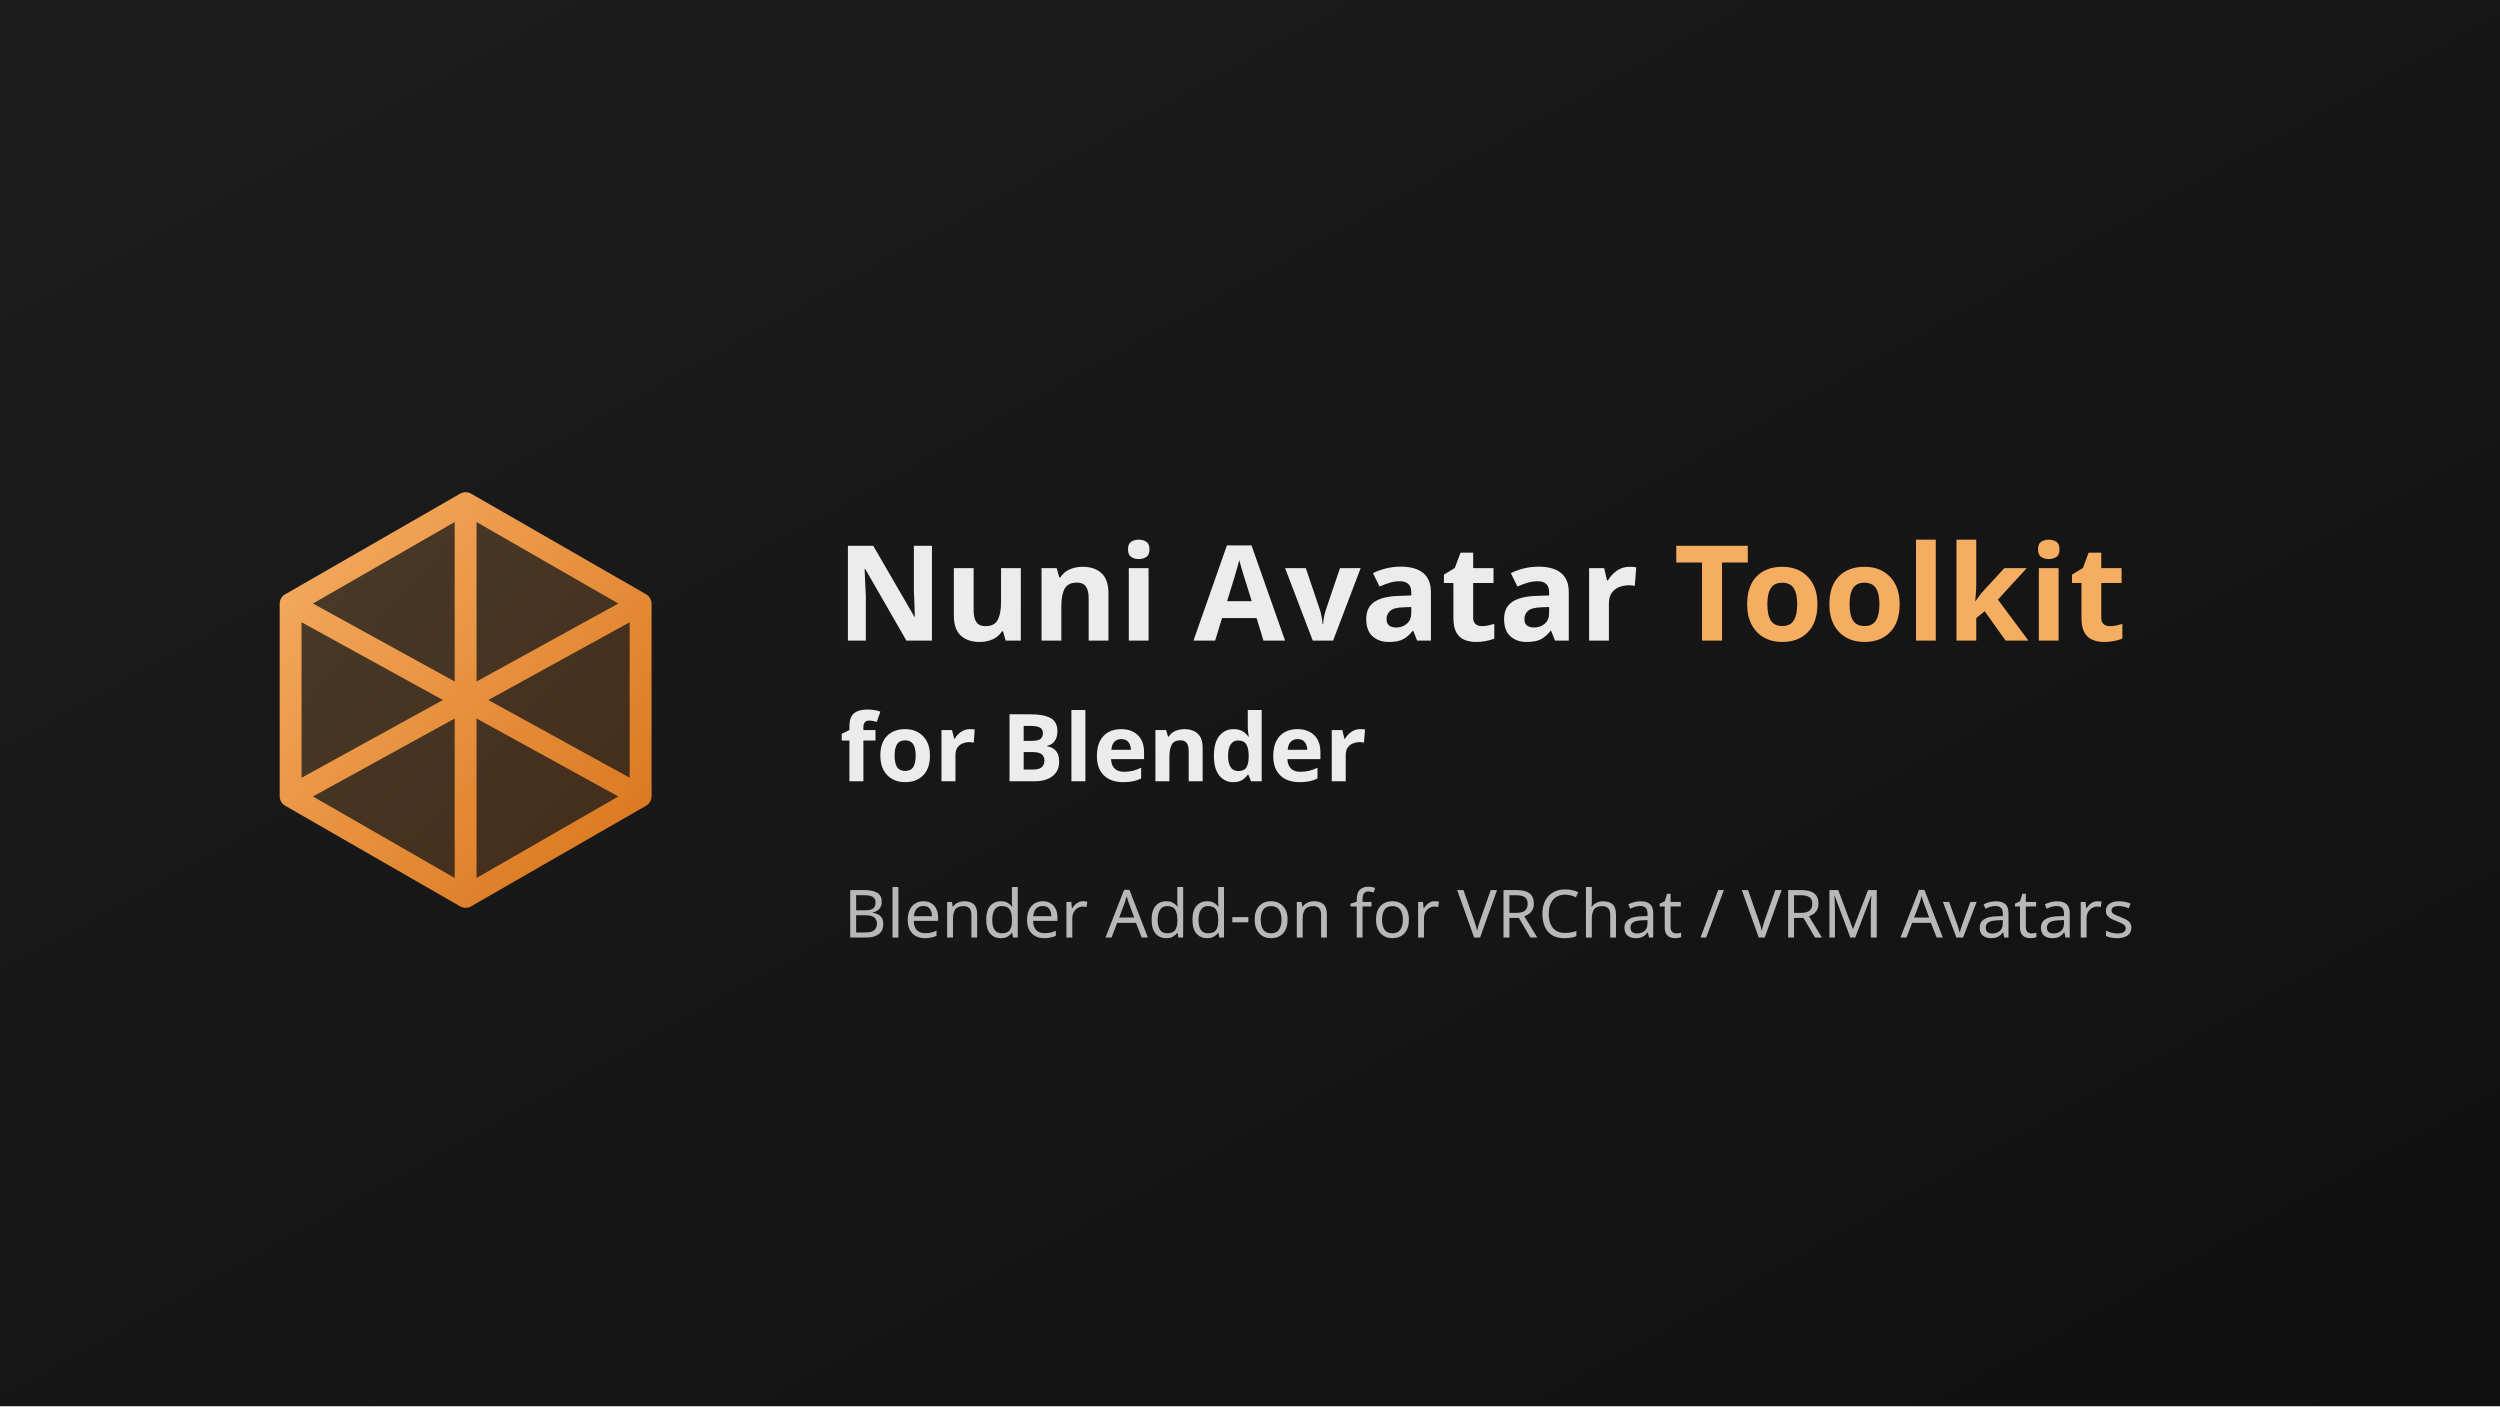
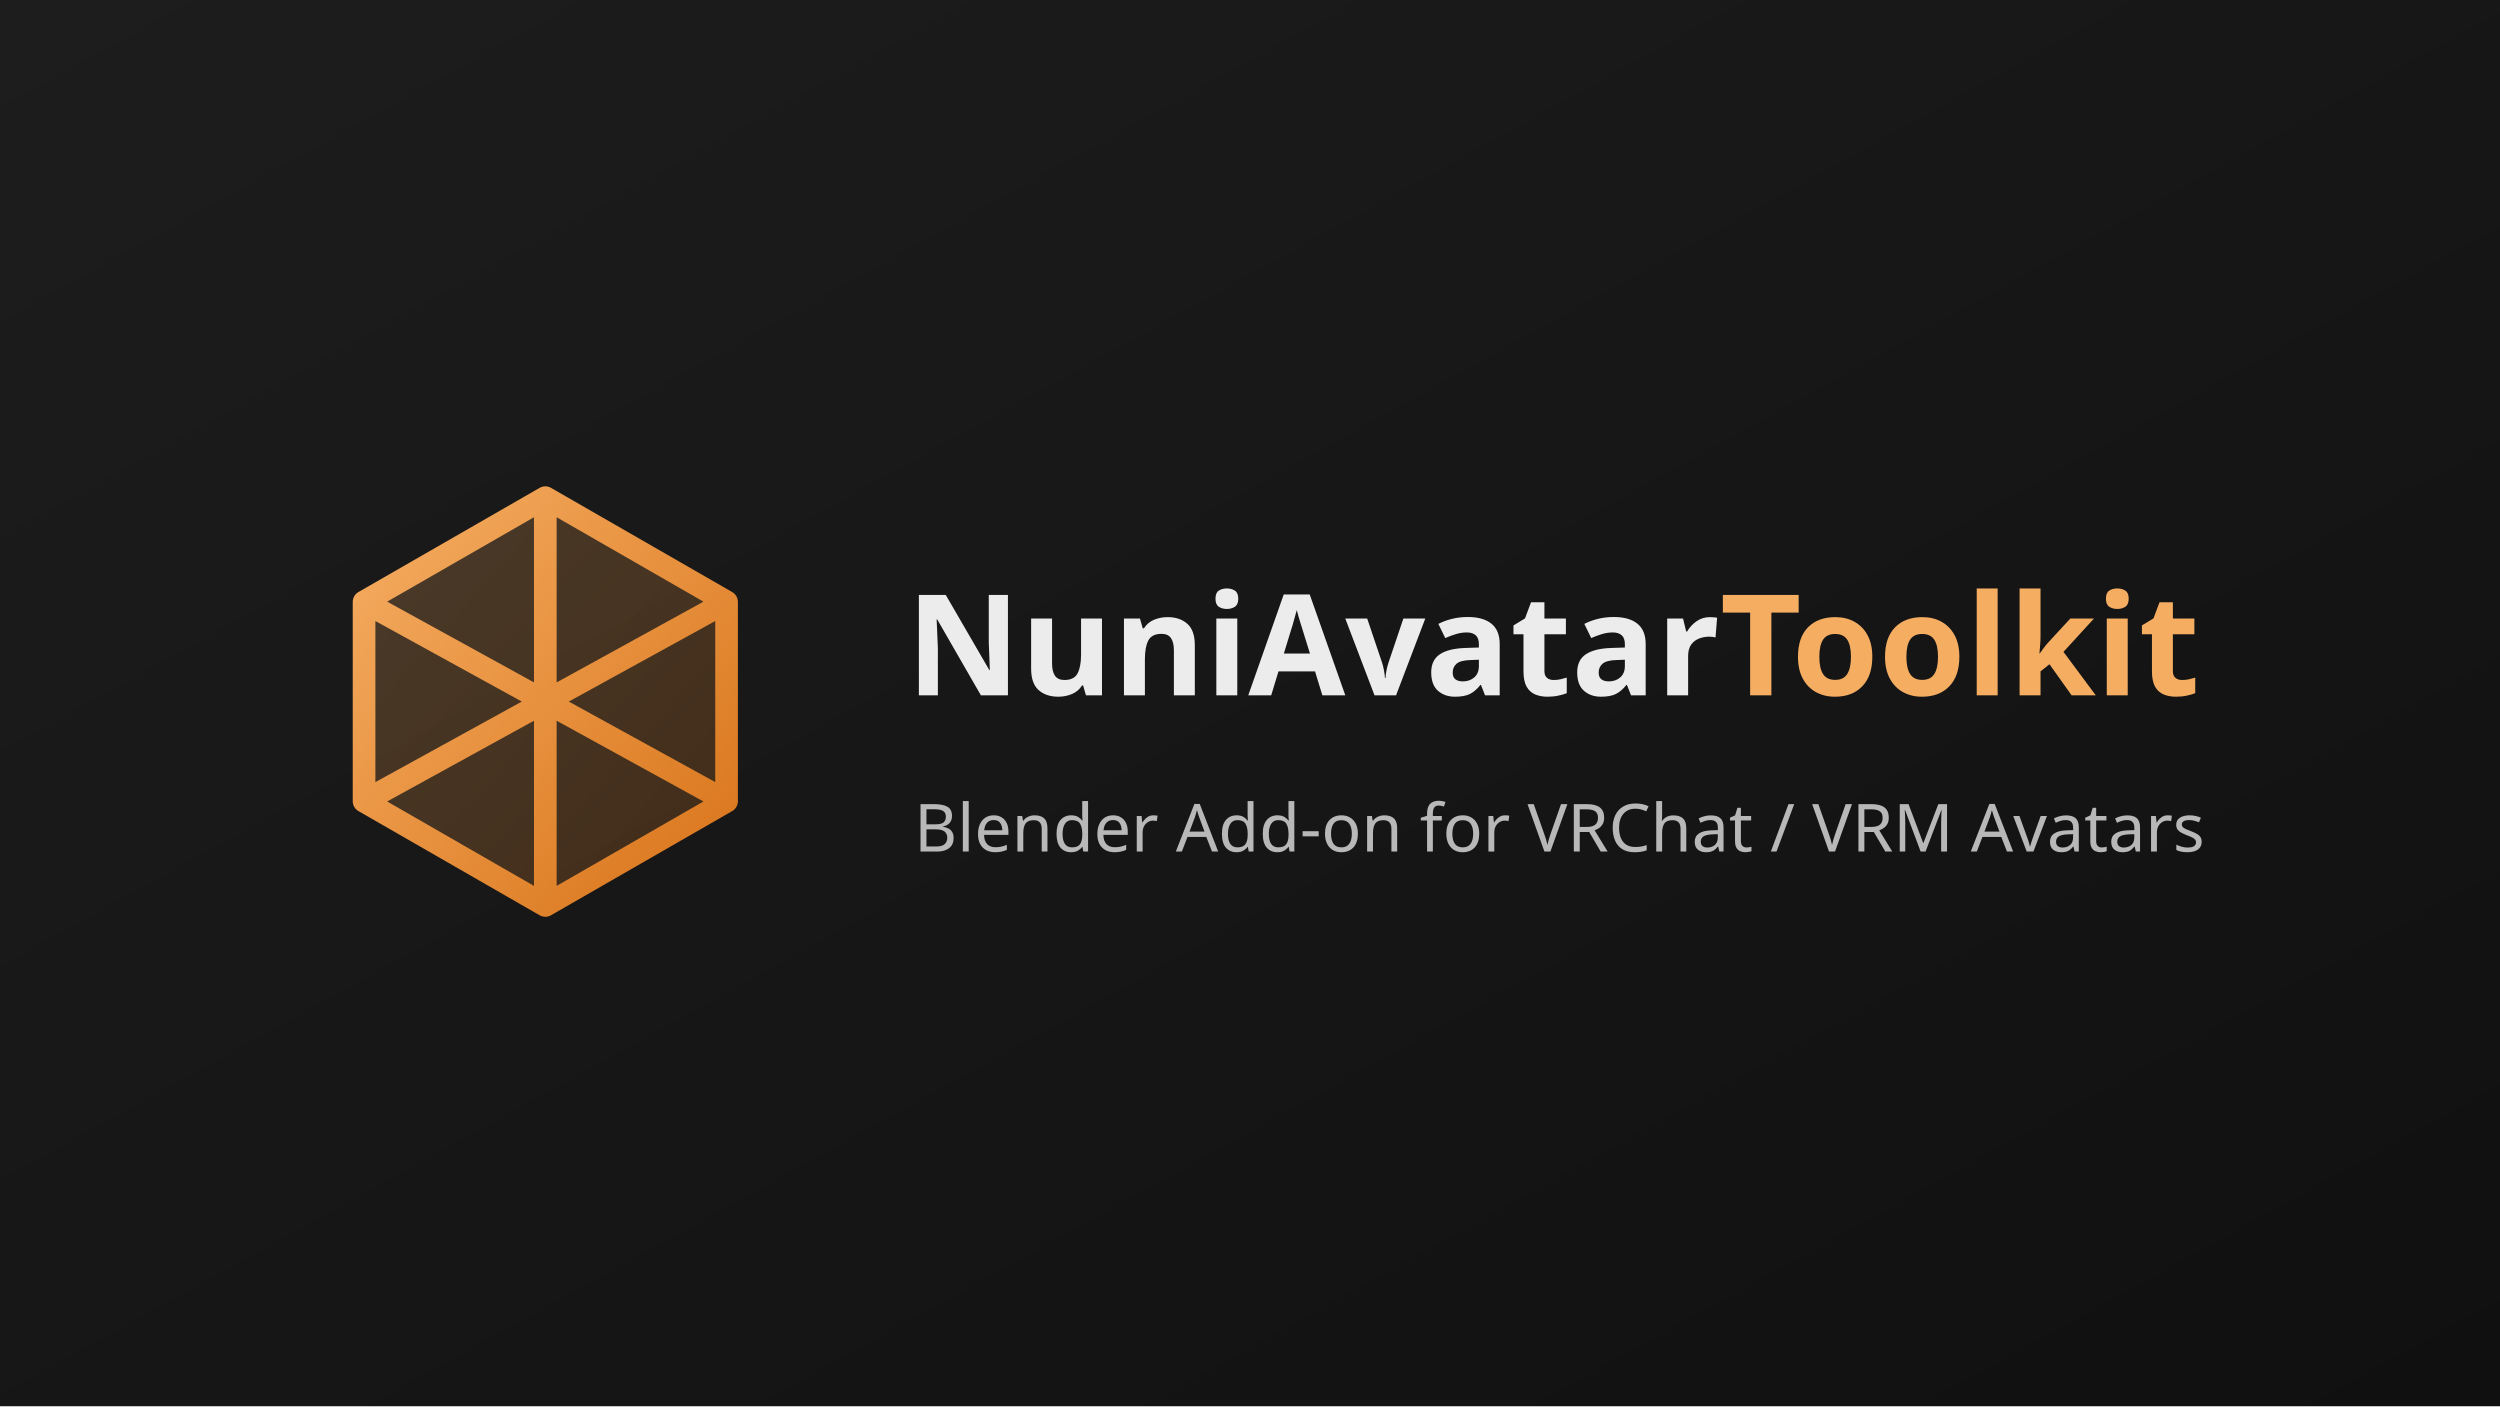
<svg xmlns="http://www.w3.org/2000/svg" viewBox="0 0 640 360" width="640" height="360">
  <defs>
    <linearGradient id="bg" x1="0" y1="0" x2="1" y2="1">
      <stop offset="0" stop-color="#1d1d1d" />
      <stop offset="1" stop-color="#101010" />
    </linearGradient>
    <linearGradient id="ac" x1="0" y1="0" x2="1" y2="1">
      <stop offset="0" stop-color="#f5ad62" />
      <stop offset="1" stop-color="#d9741a" />
    </linearGradient>
  </defs>
  <rect width="640" height="360" fill="url(#bg)" />
-   <g transform="translate(52 112) scale(5.6)" fill="none">
+   <g transform="translate(70 110) scale(5.8)" fill="none">
    <path d="M12 3l8 4.6v8.8L12 21l-8-4.6V7.6z" fill="url(#ac)" opacity="0.22" />
    <path d="M12 3l8 4.6v8.8L12 21l-8-4.6V7.6zM12 3v18M4 7.6l16 8.8M20 7.6L4 16.4" stroke="url(#ac)" stroke-width="1" stroke-linejoin="round" />
  </g>
-   <text x="214" y="164" font-family="system-ui, sans-serif" font-size="34" font-weight="700" fill="#ececec">Nuni Avatar <tspan fill="#f5ad62">Toolkit</tspan>
+   <text x="232" y="178" font-family="system-ui, sans-serif" font-size="36" font-weight="700" fill="#ececec">NuniAvatar<tspan fill="#f5ad62">Toolkit</tspan>
  </text>
-   <text x="215" y="200" font-family="system-ui, sans-serif" font-size="24" font-weight="700" fill="#ececec">for Blender</text>
-   <text x="216" y="240" font-family="system-ui, sans-serif" font-size="17" fill="#b8b8b8">Blender Add-on for VRChat / VRM Avatars</text>
+   <text x="234" y="218" font-family="system-ui, sans-serif" font-size="17" fill="#b8b8b8">Blender Add-on for VRChat / VRM Avatars</text>
</svg>
